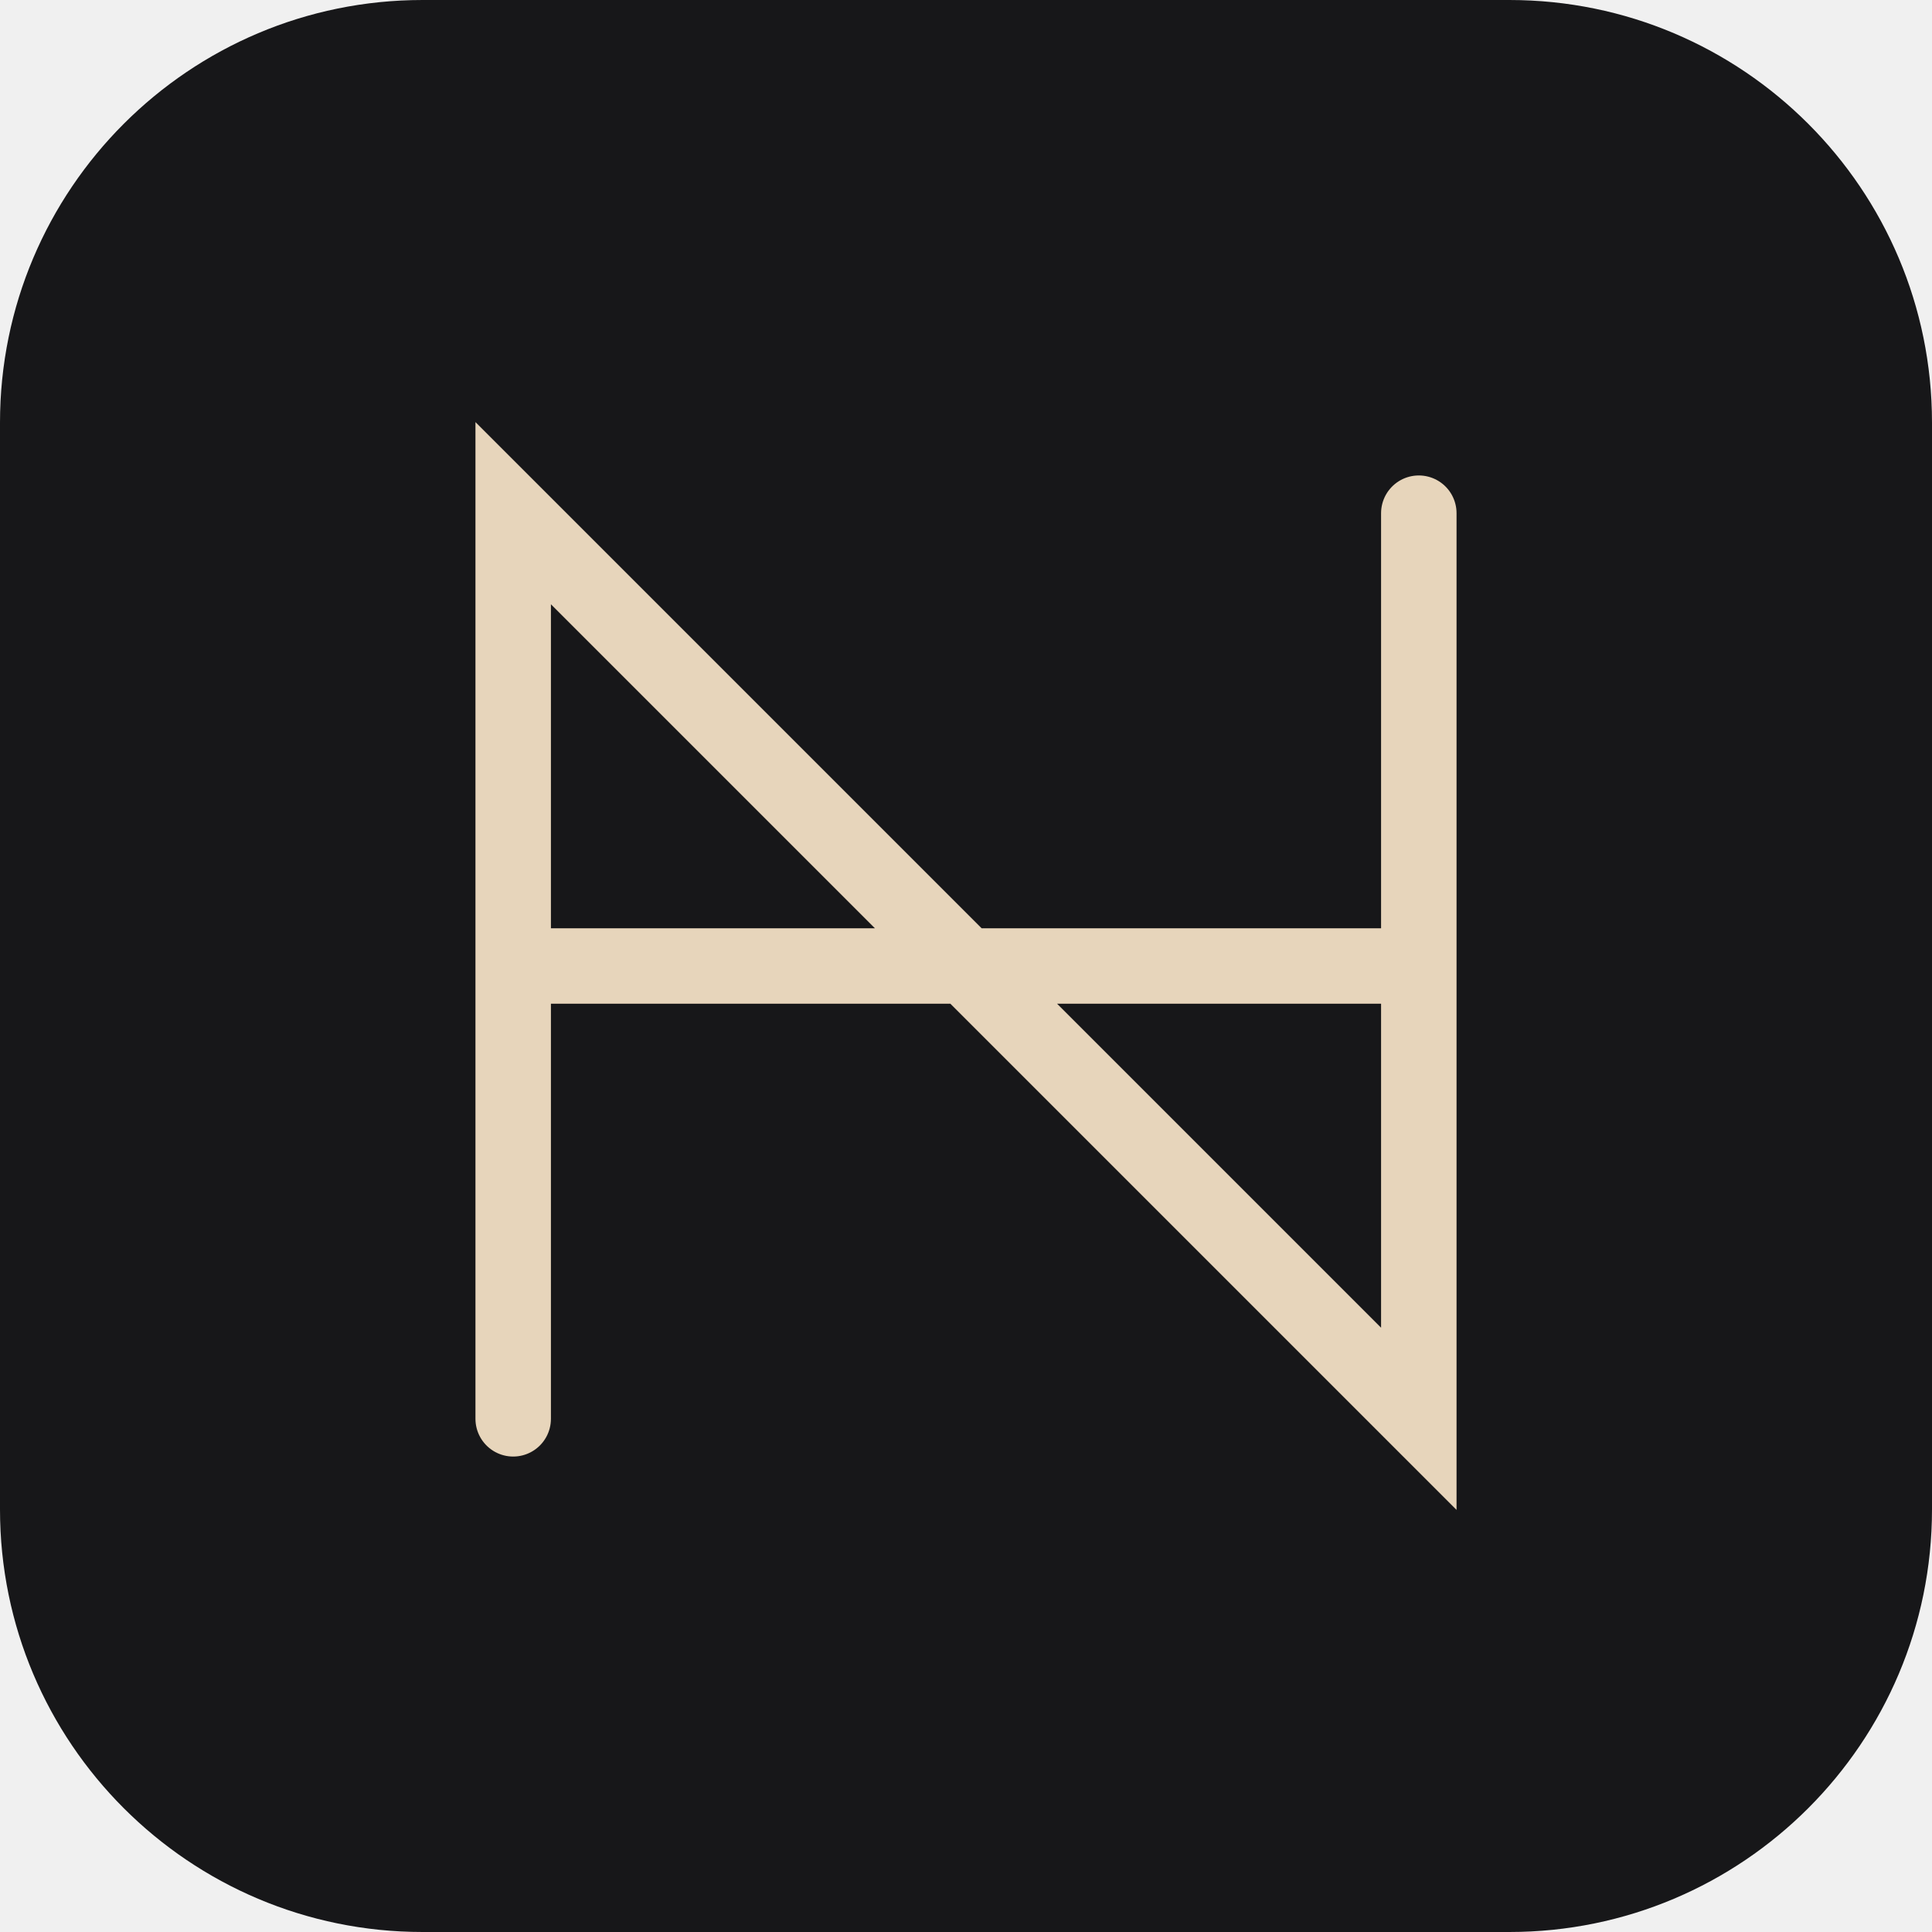
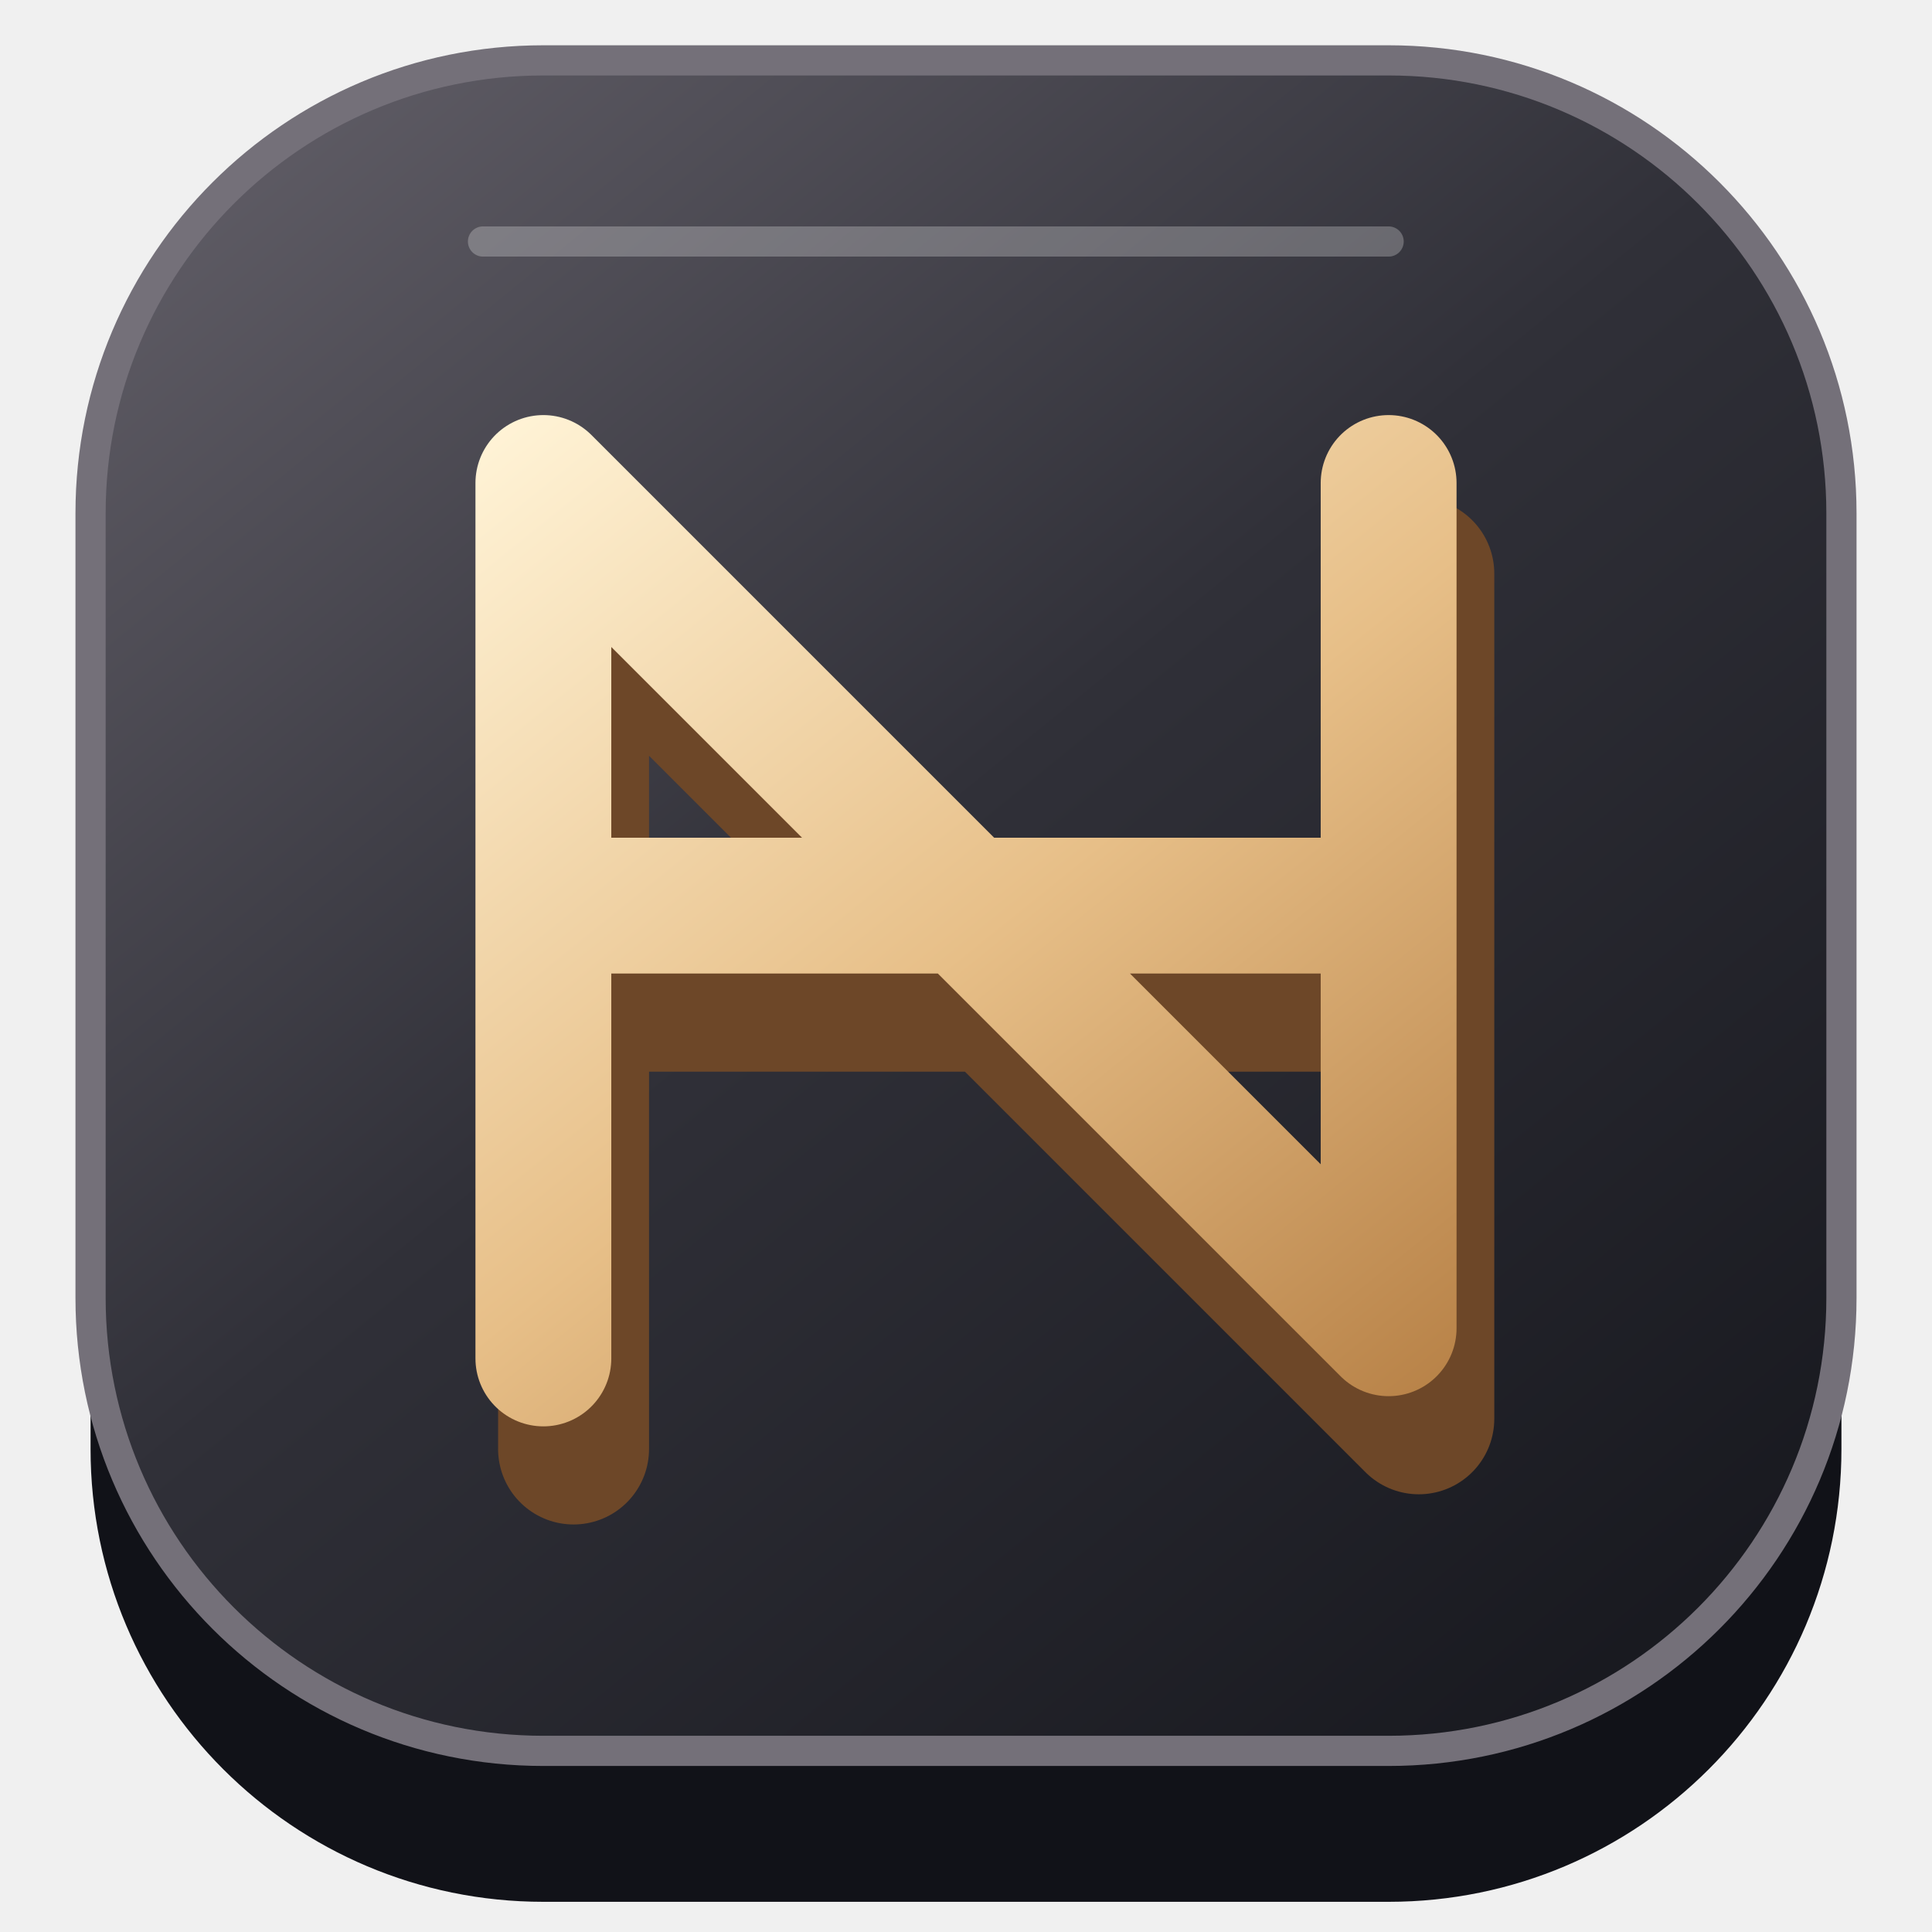
- <svg xmlns="http://www.w3.org/2000/svg" width="64" height="64" viewBox="0 0 64 64">
-   <rect width="64" height="64" rx="14" fill="#171719" />
-   <path d="M17 47V17l30 30V17M17 32h30" fill="none" stroke="#e7d5bb" stroke-width="2.5" stroke-linecap="round" />
+ <svg xmlns="http://www.w3.org/2000/svg" width="64" height="64" viewBox="0 0 64 64" fill="none">
+   <defs>
+     <linearGradient id="tile" x1="8" y1="2" x2="56" y2="61" gradientUnits="userSpaceOnUse">
+       <stop stop-color="#615e67" />
+       <stop offset=".45" stop-color="#303038" />
+       <stop offset="1" stop-color="#15161c" />
+     </linearGradient>
+     <linearGradient id="gold" x1="18" y1="13" x2="47" y2="49" gradientUnits="userSpaceOnUse">
+       <stop stop-color="#fff3d6" />
+       <stop offset=".5" stop-color="#e7bf88" />
+       <stop offset="1" stop-color="#b47d42" />
+     </linearGradient>
+   </defs>
+   <rect x="3" y="7" width="58" height="56" rx="15" fill="#111218" />
+   <rect x="3" y="2" width="58" height="56" rx="15" fill="url(#tile)" stroke="#747079" />
+   <path d="M18 45V16l28 28V16M18 30h28" transform="translate(1 3)" stroke="#6d4728" stroke-width="5" stroke-linecap="round" stroke-linejoin="round" />
+   <path d="M18 45V16l28 28V16M18 30h28" stroke="url(#gold)" stroke-width="4.5" stroke-linecap="round" stroke-linejoin="round" />
+   <path d="M16 8h30" stroke="white" stroke-opacity=".25" stroke-linecap="round" />
</svg>
